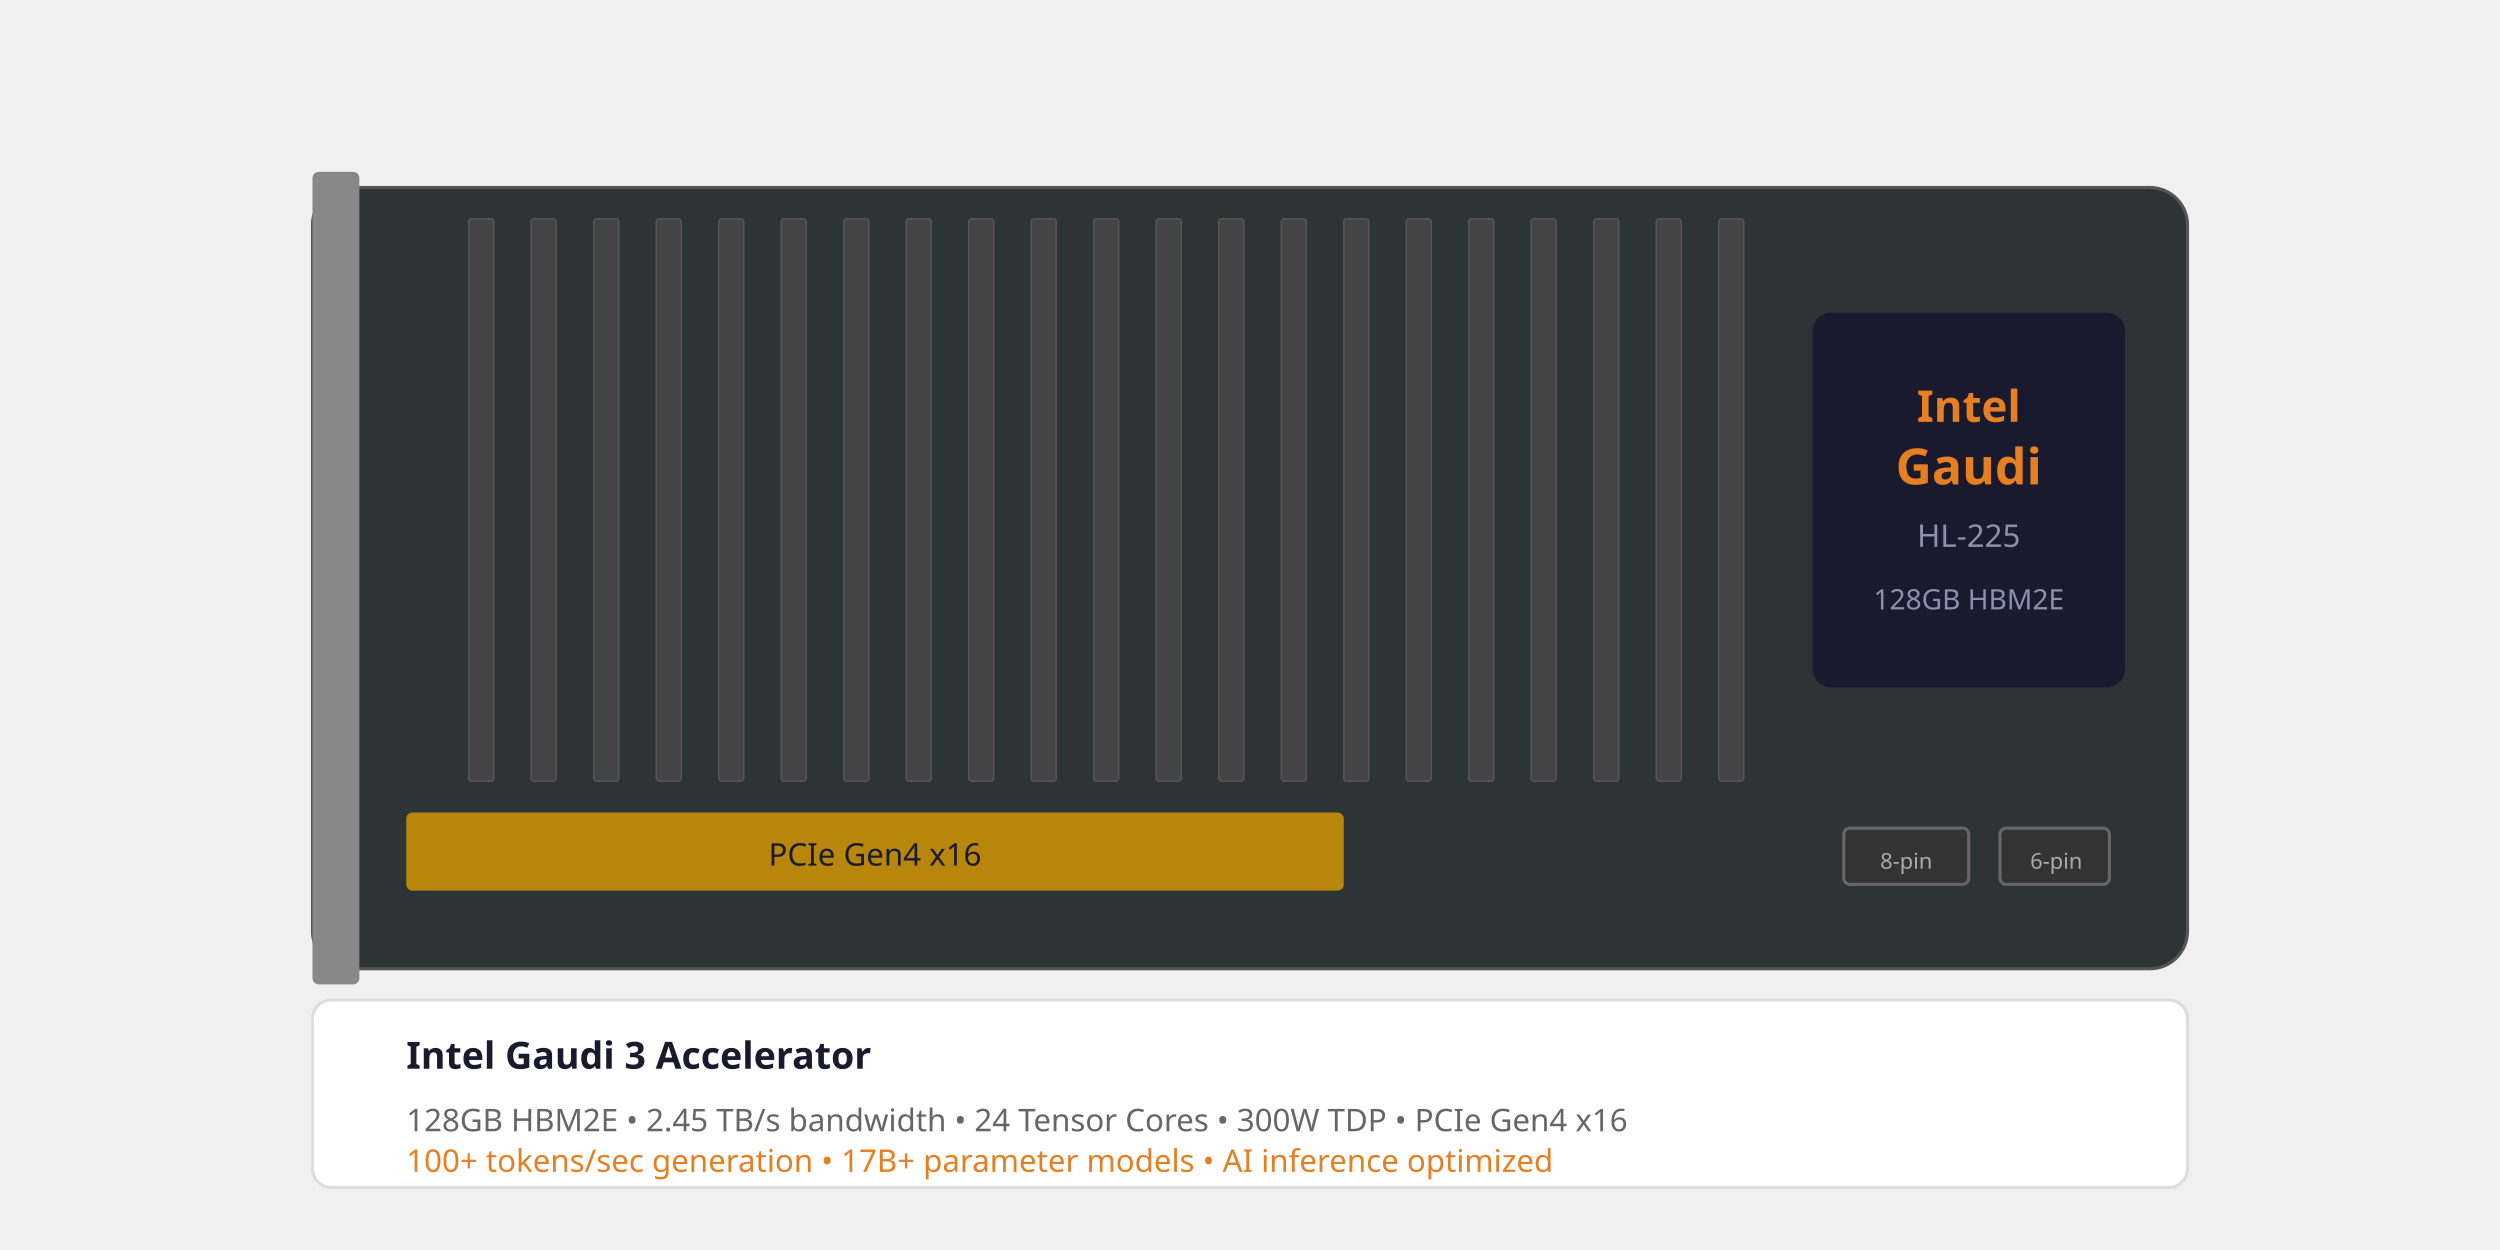
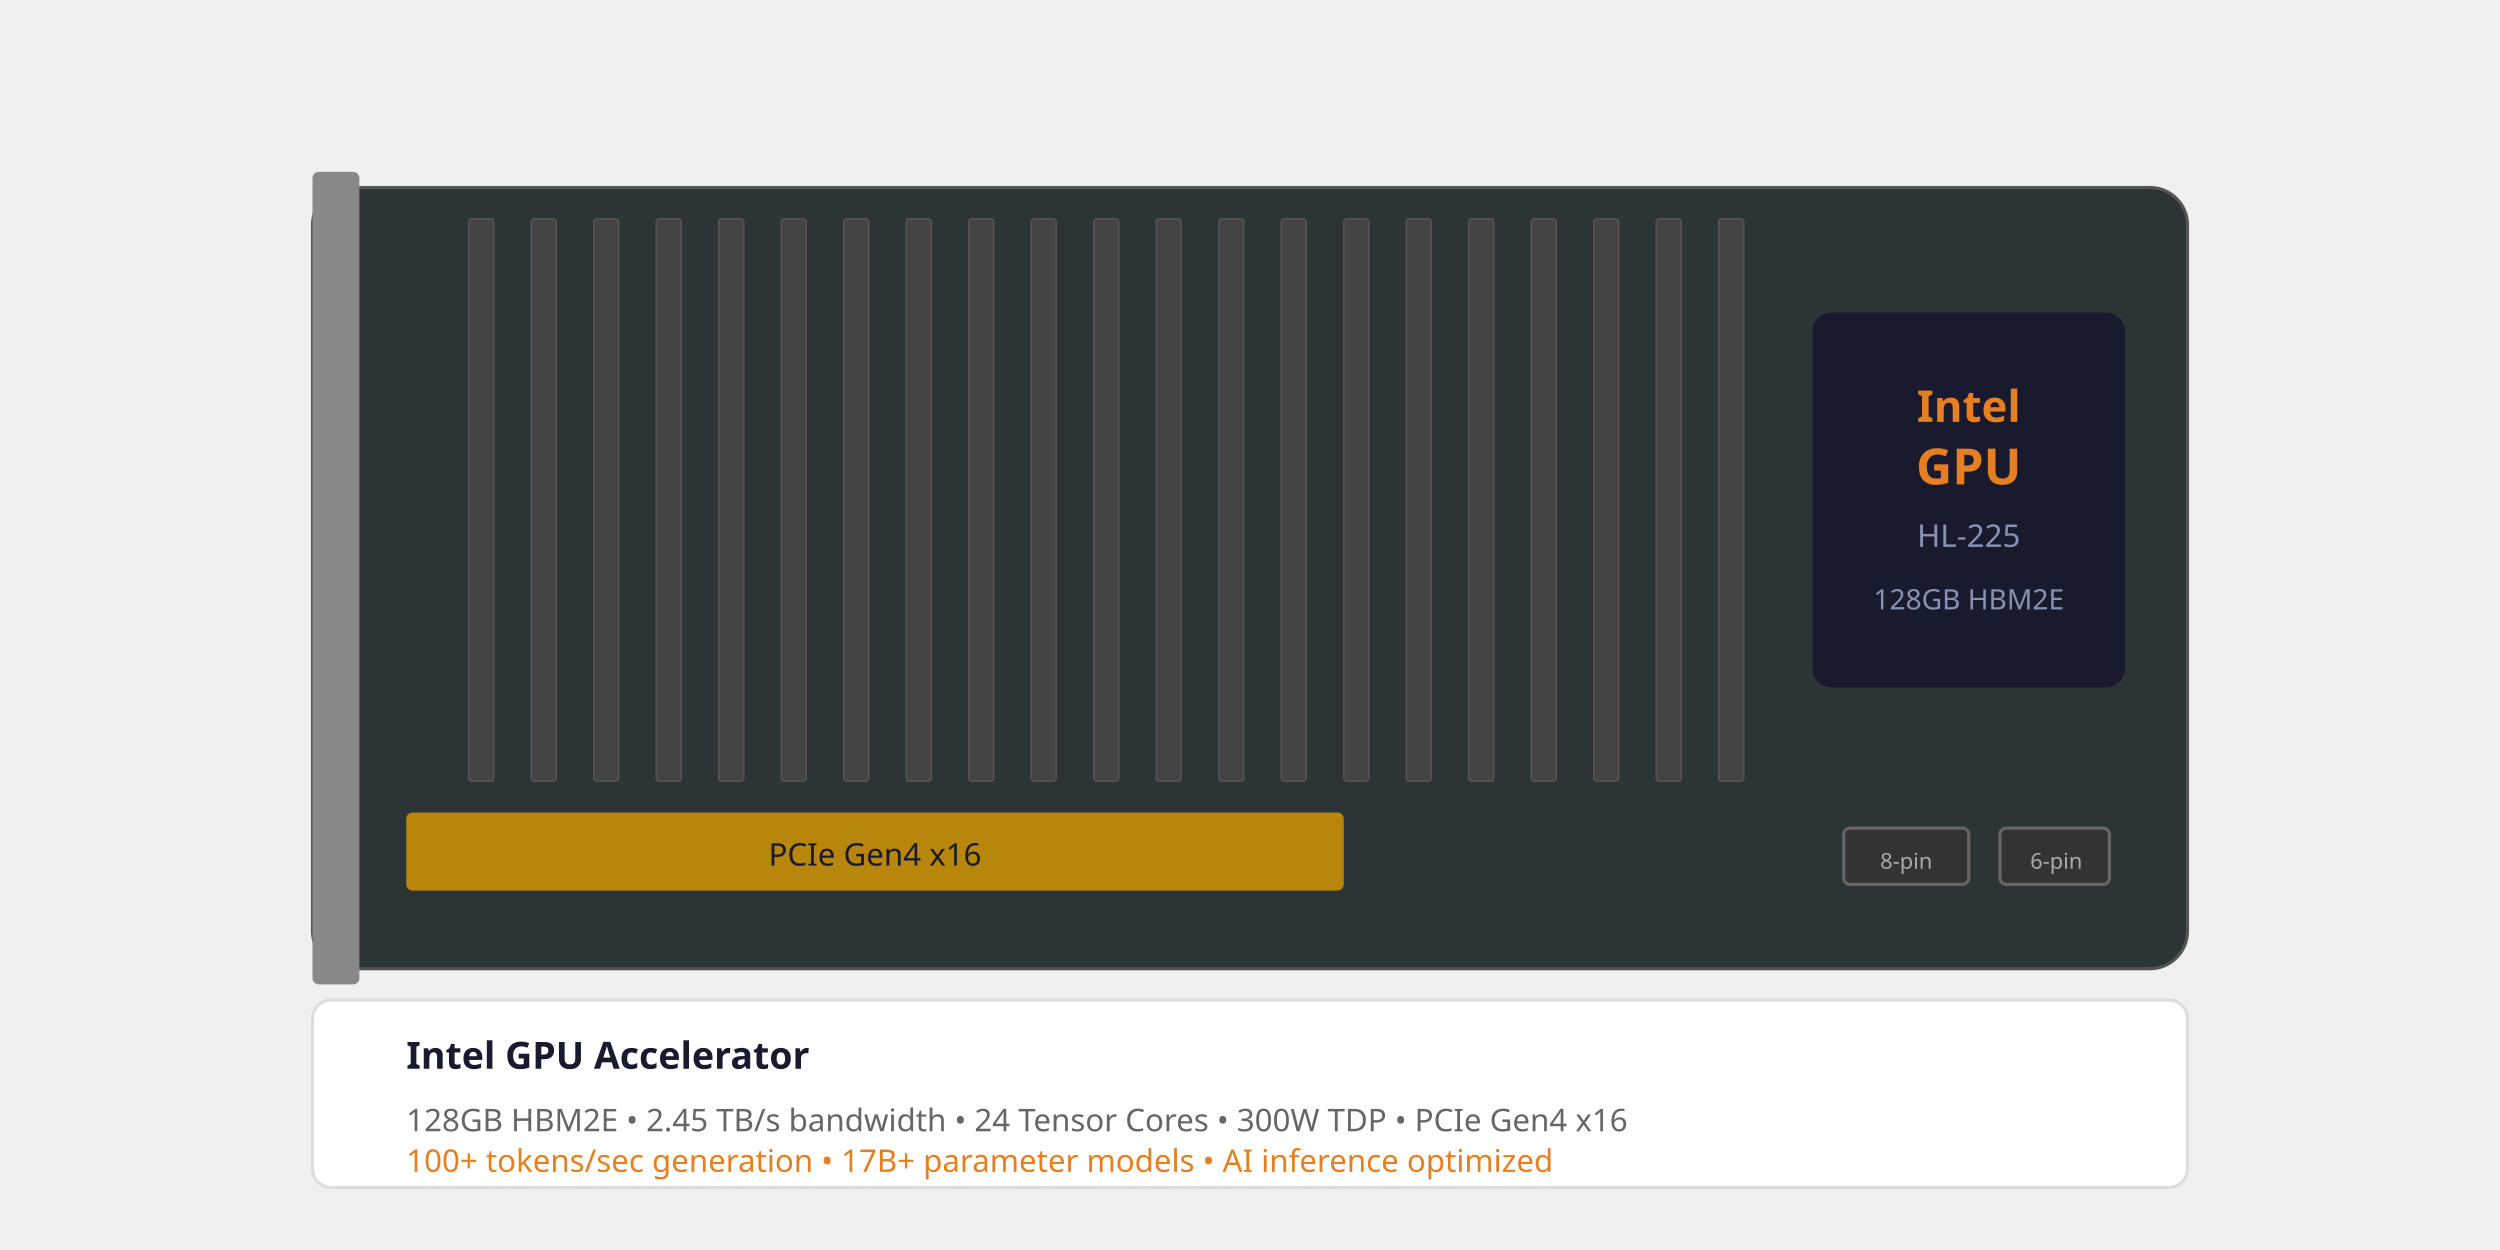
<svg xmlns="http://www.w3.org/2000/svg" viewBox="0 0 800 400" font-family="Red Hat Text, sans-serif">
  <rect width="800" height="400" fill="#f0f0f0" rx="8" />
  <rect x="100" y="60" width="600" height="250" fill="#2d3436" rx="12" stroke="#555" stroke-width="1" />
  <g fill="#444" stroke="#555" stroke-width="0.5">
    <rect x="150" y="70" width="8" height="180" rx="1" />
    <rect x="170" y="70" width="8" height="180" rx="1" />
    <rect x="190" y="70" width="8" height="180" rx="1" />
    <rect x="210" y="70" width="8" height="180" rx="1" />
    <rect x="230" y="70" width="8" height="180" rx="1" />
    <rect x="250" y="70" width="8" height="180" rx="1" />
    <rect x="270" y="70" width="8" height="180" rx="1" />
    <rect x="290" y="70" width="8" height="180" rx="1" />
    <rect x="310" y="70" width="8" height="180" rx="1" />
    <rect x="330" y="70" width="8" height="180" rx="1" />
    <rect x="350" y="70" width="8" height="180" rx="1" />
    <rect x="370" y="70" width="8" height="180" rx="1" />
    <rect x="390" y="70" width="8" height="180" rx="1" />
    <rect x="410" y="70" width="8" height="180" rx="1" />
    <rect x="430" y="70" width="8" height="180" rx="1" />
    <rect x="450" y="70" width="8" height="180" rx="1" />
    <rect x="470" y="70" width="8" height="180" rx="1" />
    <rect x="490" y="70" width="8" height="180" rx="1" />
    <rect x="510" y="70" width="8" height="180" rx="1" />
    <rect x="530" y="70" width="8" height="180" rx="1" />
    <rect x="550" y="70" width="8" height="180" rx="1" />
  </g>
  <rect x="580" y="100" width="100" height="120" fill="#1a1a2e" rx="6" />
  <text x="630" y="135" fill="#e67e22" font-size="14" font-weight="700" text-anchor="middle">Intel</text>
-   <text x="630" y="155" fill="#e67e22" font-size="16" font-weight="700" text-anchor="middle">Gaudi</text>
+   <text x="630" y="155" fill="#e67e22" font-size="16" font-weight="700" text-anchor="middle">GPU</text>
  <text x="630" y="175" fill="#8892b0" font-size="10" text-anchor="middle">HL-225</text>
  <text x="630" y="195" fill="#8892b0" font-size="9" text-anchor="middle">128GB HBM2E</text>
  <rect x="130" y="260" width="300" height="25" fill="#b8860b" rx="2" />
  <text x="280" y="277" fill="#1a1a2e" font-size="10" text-anchor="middle">PCIe Gen4 x16</text>
  <rect x="590" y="265" width="40" height="18" fill="#333" rx="2" stroke="#666" />
  <text x="610" y="278" fill="#aaa" font-size="7" text-anchor="middle">8-pin</text>
  <rect x="640" y="265" width="35" height="18" fill="#333" rx="2" stroke="#666" />
  <text x="658" y="278" fill="#aaa" font-size="7" text-anchor="middle">6-pin</text>
  <rect x="100" y="55" width="15" height="260" fill="#888" rx="2" />
  <rect x="100" y="320" width="600" height="60" fill="#fff" rx="6" stroke="#ddd" />
-   <text x="130" y="342" fill="#1a1a2e" font-size="12" font-weight="700">Intel Gaudi 3 Accelerator</text>
+   <text x="130" y="342" fill="#1a1a2e" font-size="12" font-weight="700">Intel GPU Accelerator</text>
  <text x="130" y="362" fill="#666" font-size="10">128GB HBM2E • 2.45 TB/s bandwidth • 24 Tensor Cores • 300W TDP • PCIe Gen4 x16</text>
  <text x="130" y="375" fill="#e67e22" font-size="10">100+ tokens/sec generation • 17B+ parameter models • AI inference optimized</text>
</svg>
